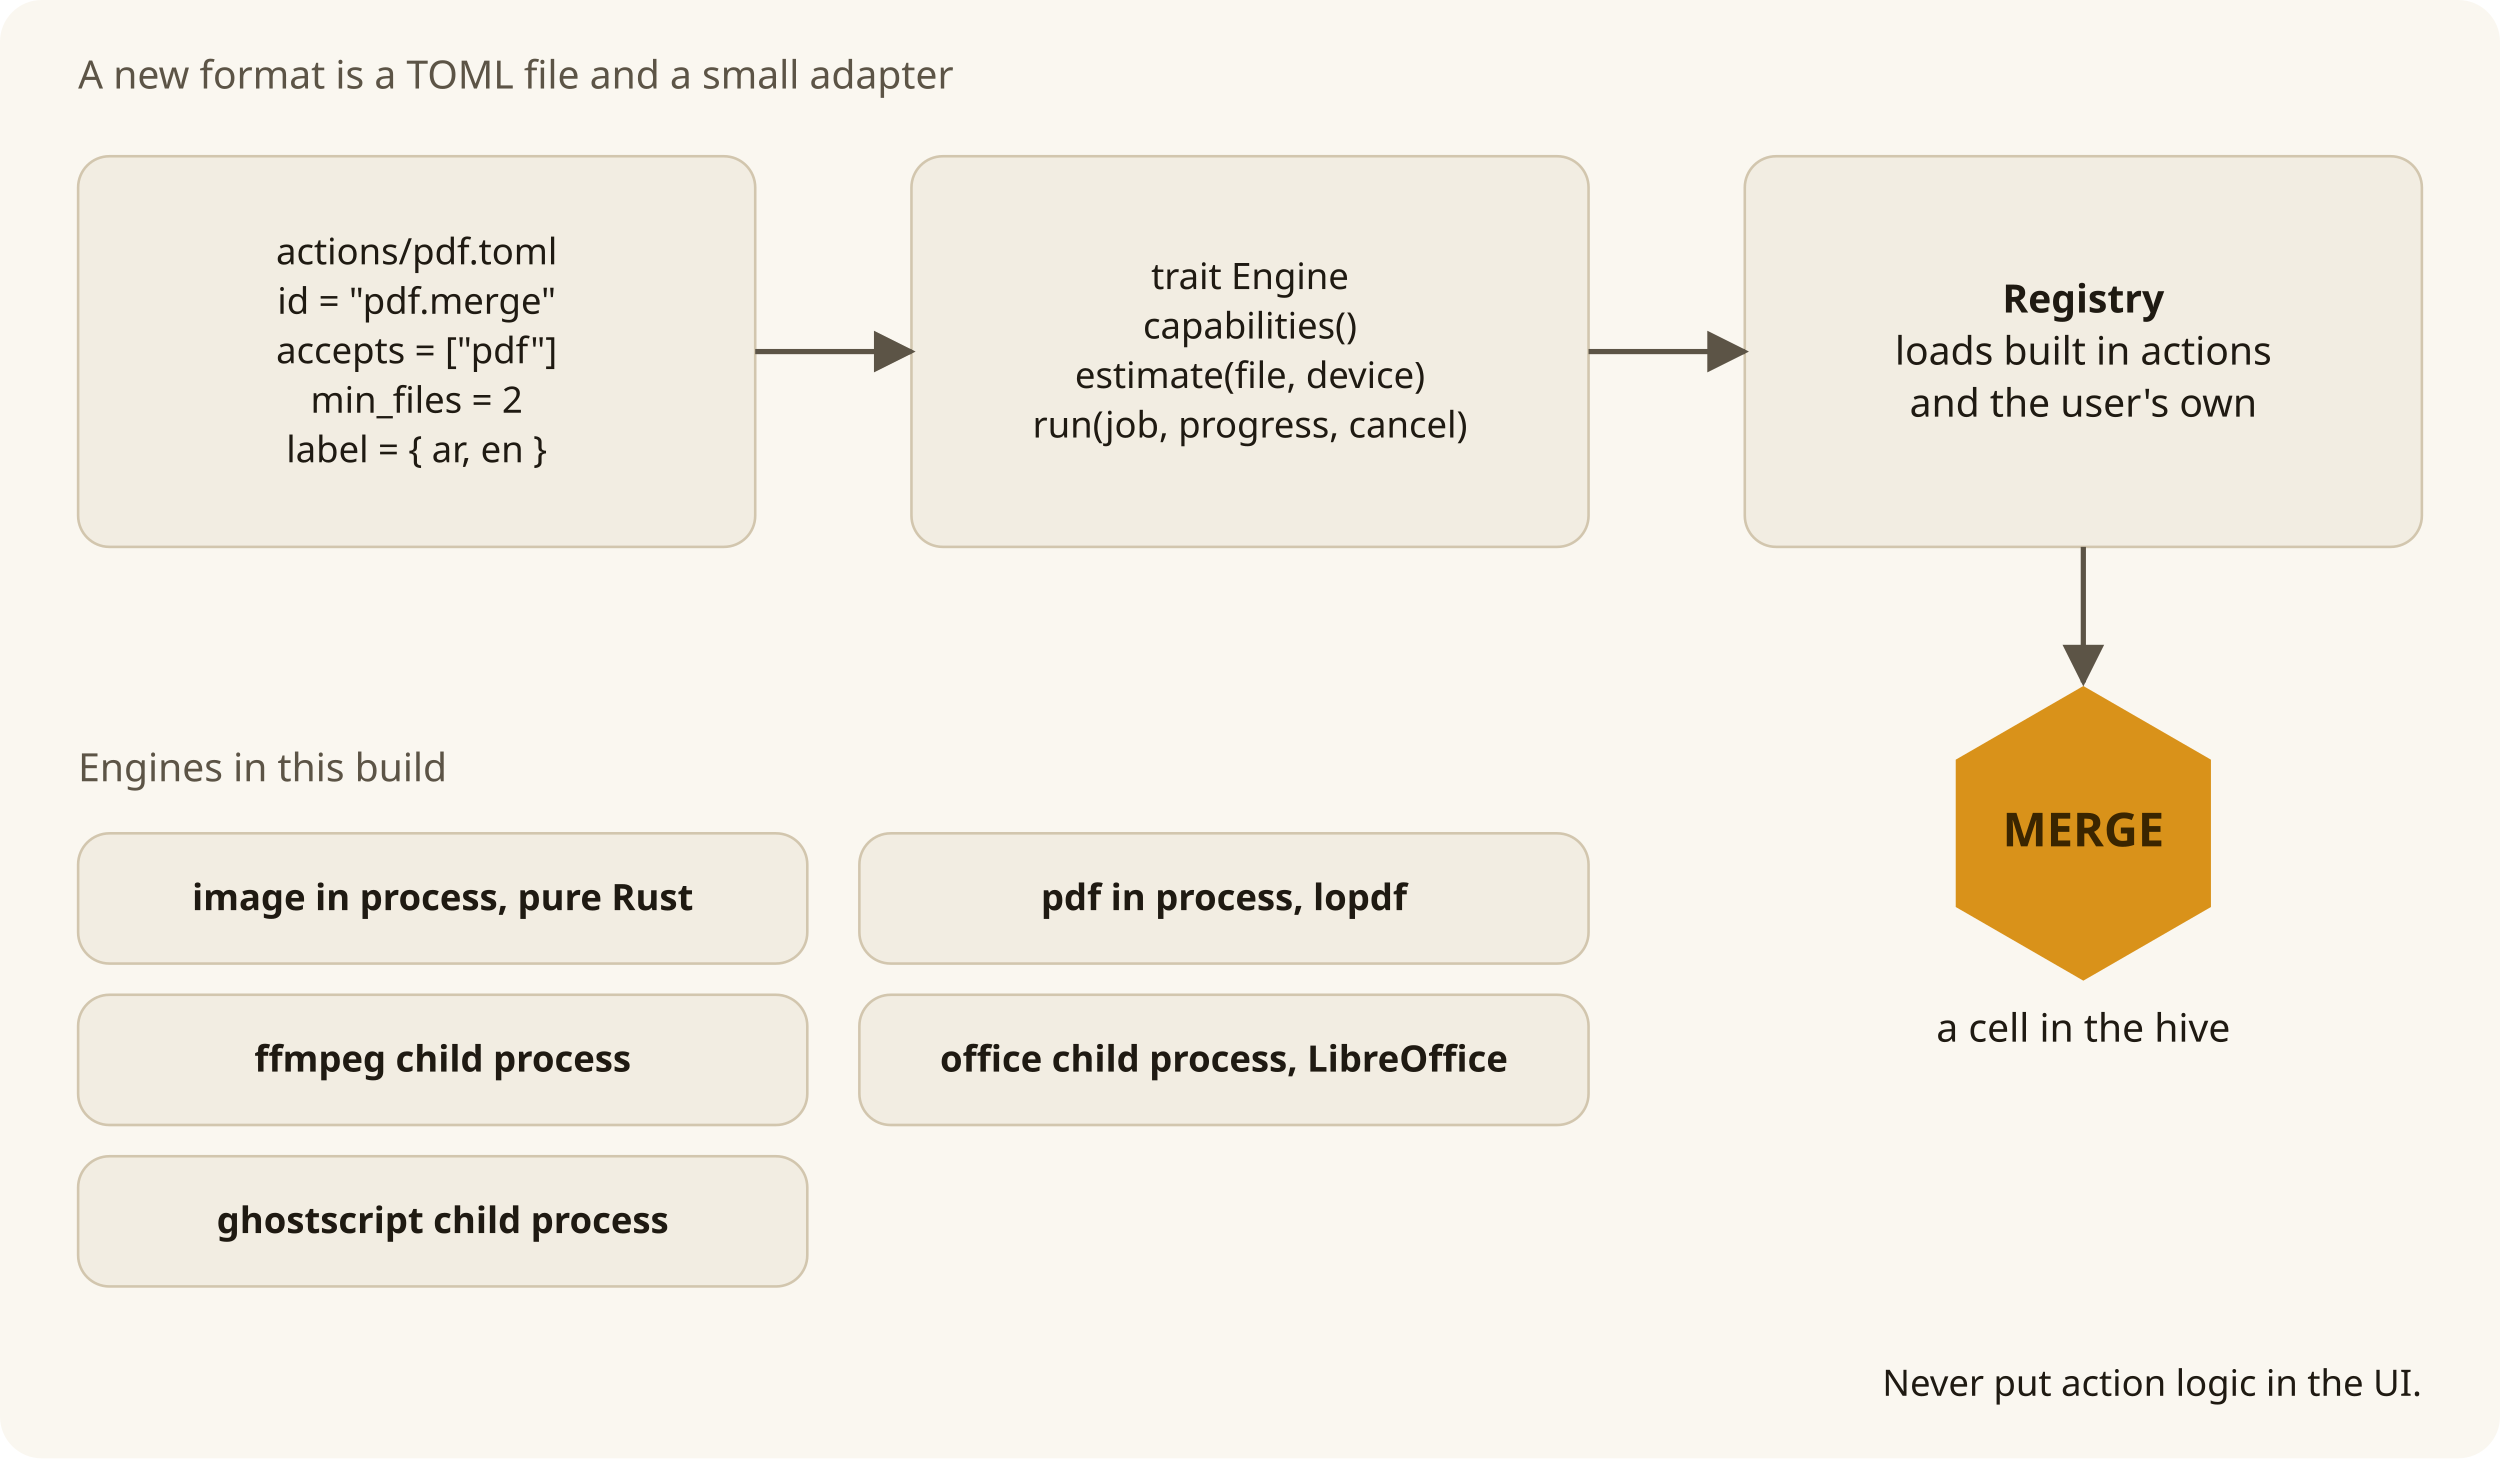
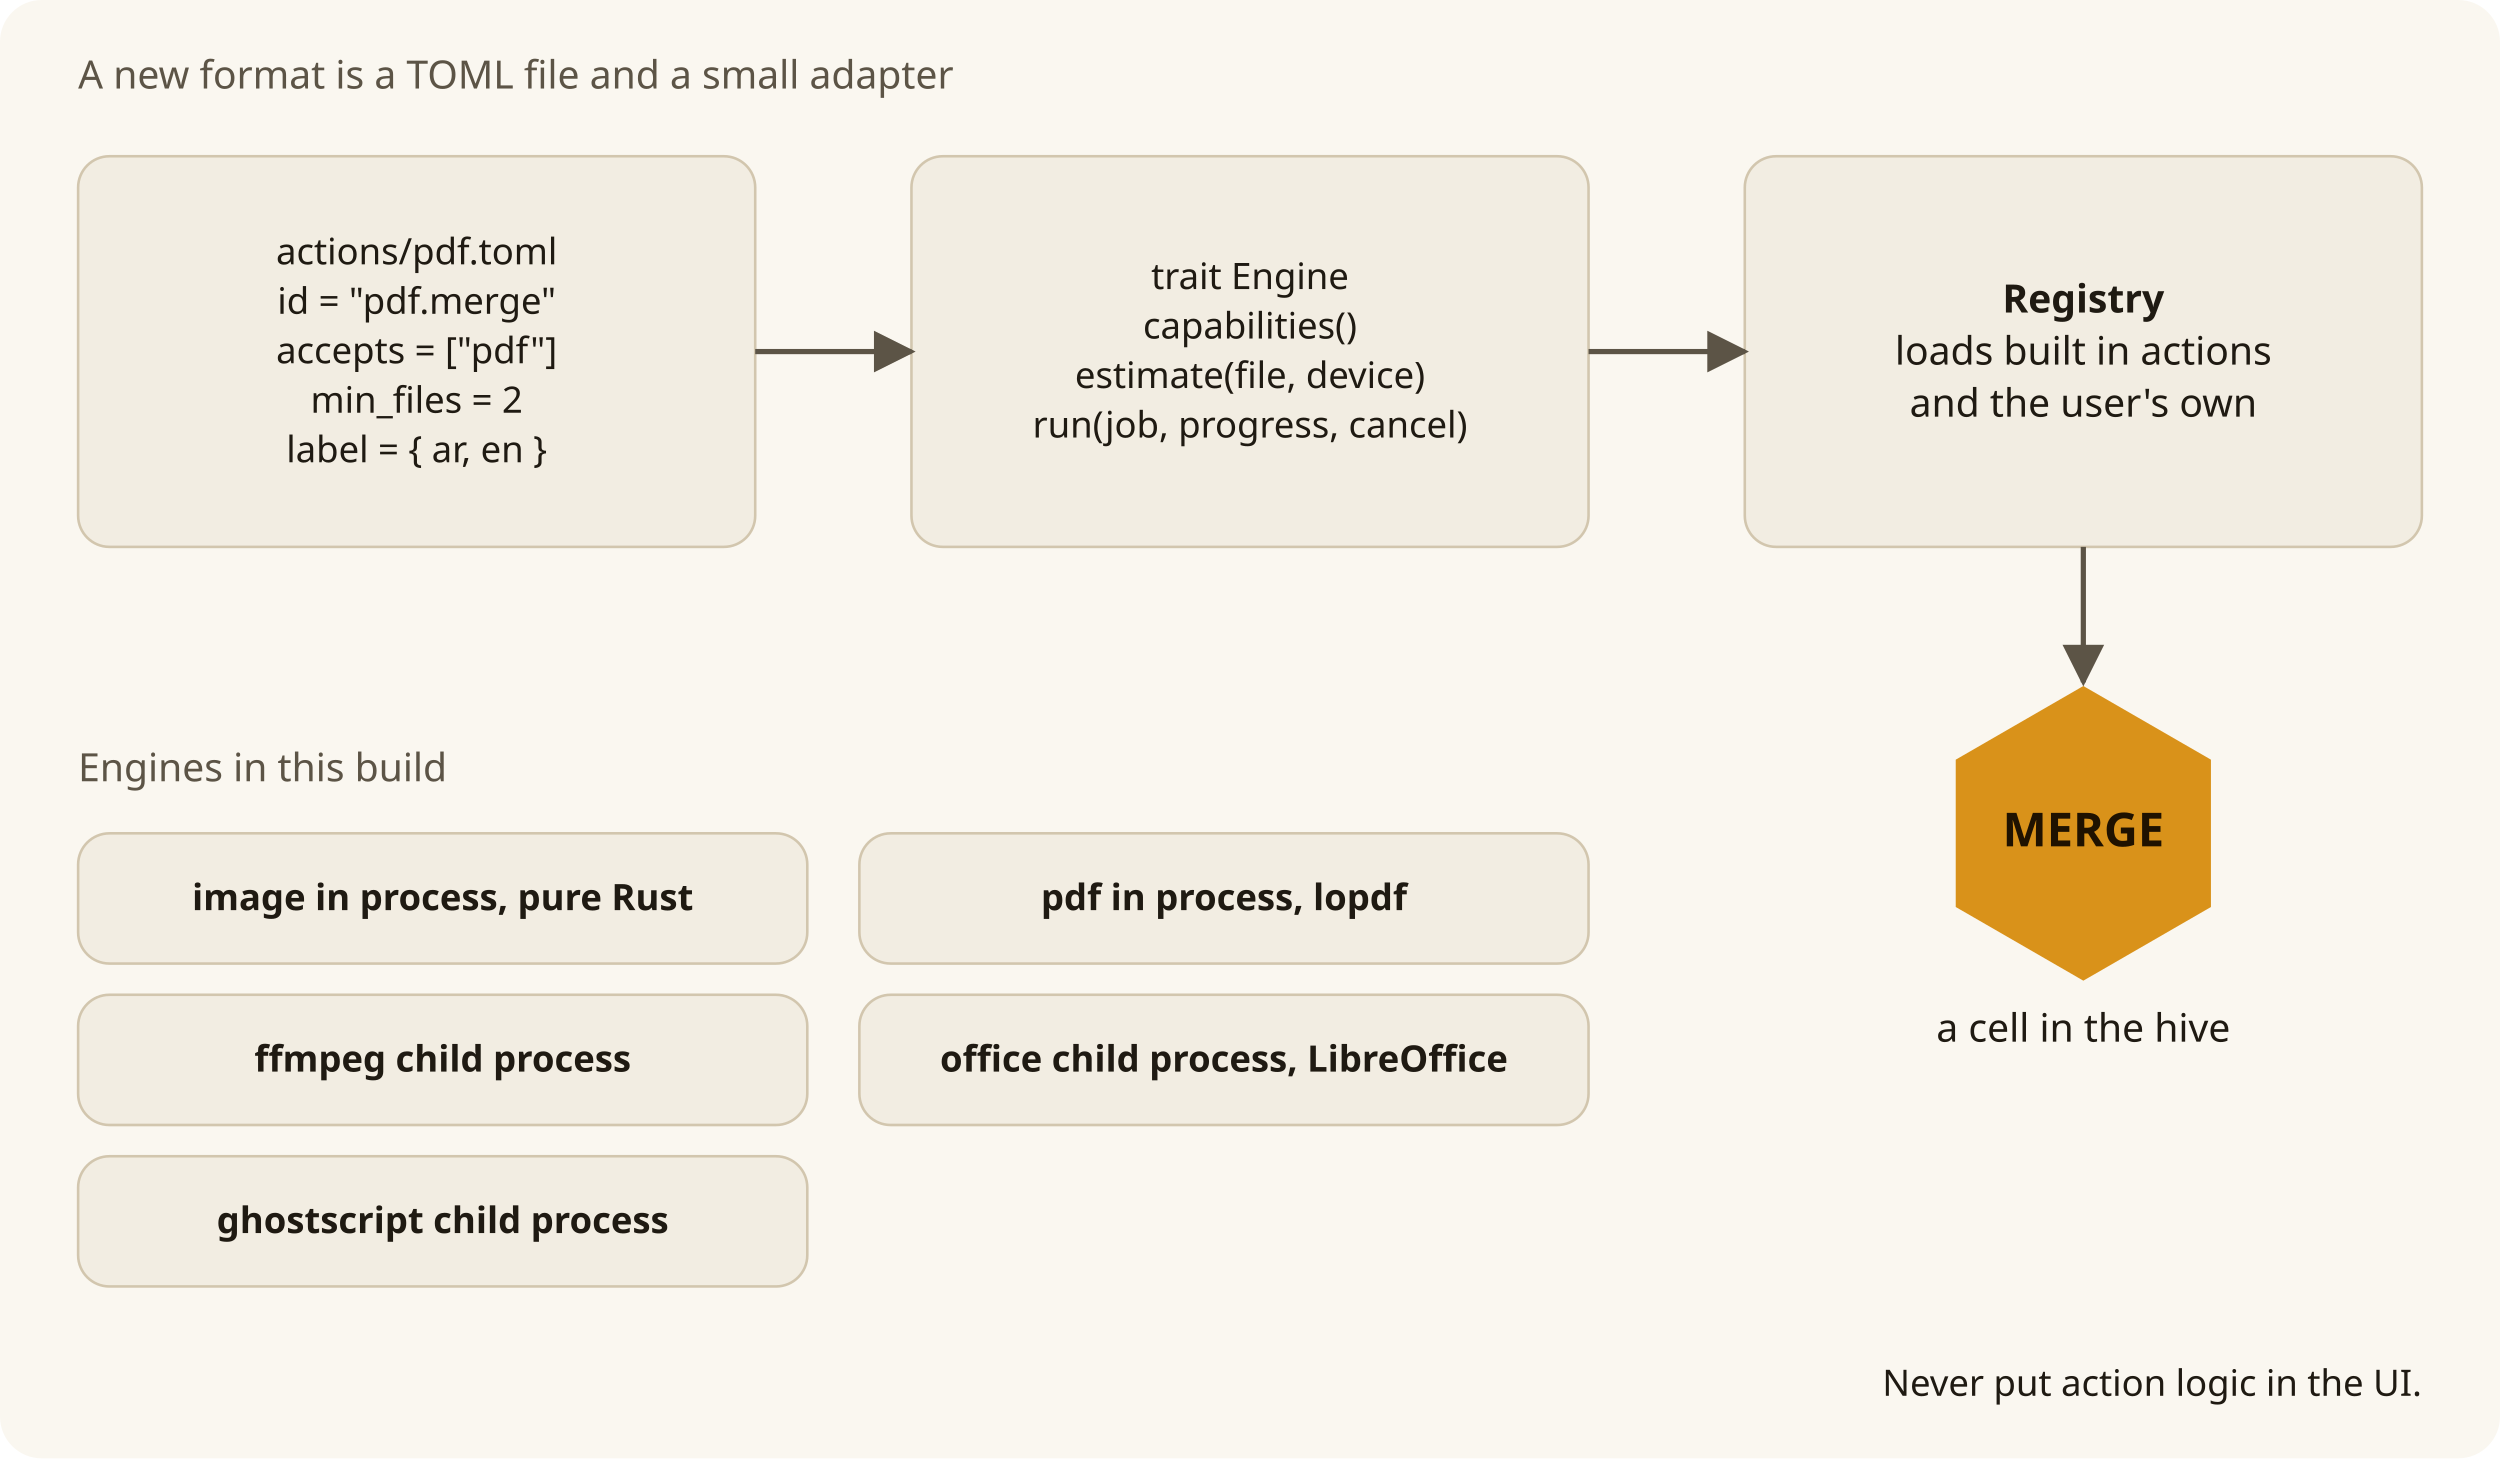
<svg xmlns="http://www.w3.org/2000/svg" viewBox="0 0 960 560" role="img" aria-labelledby="t d" width="960" height="560">
  <style>
.box{fill:#F2EDE2;stroke:#D2C6AE;stroke-width:1}
.box2{fill:#E9E1D0;stroke:#D2C6AE;stroke-width:1}
.zone{fill:#FAF7F0;stroke:#D2C6AE;stroke-width:1;stroke-dasharray:6 6}
.hot{fill:#D9921A;stroke:#D9921A}
.hex{fill:#E9E1D0;stroke:#D2C6AE;stroke-width:1}
.hexhot{fill:#D9921A;stroke:#D9921A}
.hexc{fill:#DFD3BB;stroke:#D2C6AE;stroke-width:1}
.t{fill:#1F1A12} .t2{fill:#5C5446}
- .hot-t{fill:#3A2500} .hexhot-t{fill:#3A2500}
+ .hot-t{fill:#1F1200} .hexhot-t{fill:#1F1200}
.ln{stroke:#5C5446;stroke-width:2;fill:none}
.head{fill:#5C5446}
text{font-family:"IBM Plex Sans Arabic", "IBM Plex Sans", system-ui, sans-serif}
</style>
  <rect width="960" height="560" fill="#FAF7F0" rx="16" />
  <defs>
    <marker id="a" viewBox="0 0 10 10" refX="9" refY="5" markerWidth="8" markerHeight="8" orient="auto-start-reverse">
      <path d="M0 0L10 5L0 10Z" fill="#5C5446" />
    </marker>
  </defs>
  <text class="head" x="30.0" y="34" text-anchor="start" font-size="15">A new format is a TOML file and a small adapter</text>
  <rect class="box" x="30.0" y="60" width="260" height="150" rx="12" />
  <text class="t box-t" x="160.0" y="101.5" text-anchor="middle" font-size="14" font-family="ui-monospace, 'IBM Plex Mono', monospace">actions/pdf.toml</text>
  <text class="t box-t" x="160.0" y="120.5" text-anchor="middle" font-size="14">id = "pdf.merge"</text>
  <text class="t box-t" x="160.0" y="139.5" text-anchor="middle" font-size="14">accepts = ["pdf"]</text>
  <text class="t box-t" x="160.0" y="158.5" text-anchor="middle" font-size="14">min_files = 2</text>
  <text class="t box-t" x="160.0" y="177.5" text-anchor="middle" font-size="14">label = { ar, en }</text>
  <rect class="box" x="350.0" y="60" width="260" height="150" rx="12" />
  <text class="t box-t" x="480.0" y="111.0" text-anchor="middle" font-size="14" font-family="ui-monospace, 'IBM Plex Mono', monospace">trait Engine</text>
  <text class="t box-t" x="480.0" y="130.0" text-anchor="middle" font-size="14">capabilities()</text>
  <text class="t box-t" x="480.0" y="149.0" text-anchor="middle" font-size="14">estimate(file, device)</text>
  <text class="t box-t" x="480.0" y="168.0" text-anchor="middle" font-size="14">run(job, progress, cancel)</text>
  <rect class="box" x="670.0" y="60" width="260" height="150" rx="12" />
  <text class="t box-t" x="800.0" y="120.0" text-anchor="middle" font-size="15" font-weight="600">Registry</text>
  <text class="t box-t" x="800.0" y="140.0" text-anchor="middle" font-size="15">loads built in actions</text>
  <text class="t box-t" x="800.0" y="160.0" text-anchor="middle" font-size="15">and the user's own</text>
  <line class="ln" x1="290.0" y1="135" x2="350.0" y2="135" marker-end="url(#a)" />
  <line class="ln" x1="610.0" y1="135" x2="670.0" y2="135" marker-end="url(#a)" />
  <path class="hexhot" d="M800.0,264.0L848.5,292.0L848.5,348.0L800.0,376.0L751.5,348.0L751.5,292.0Z" />
  <text class="hexhot-t" x="800.0" y="325" text-anchor="middle" font-size="18" font-weight="600">MERGE</text>
  <line class="ln" x1="800.0" y1="210" x2="800.0" y2="262" marker-end="url(#a)" />
  <text class="t" x="800.0" y="400" text-anchor="middle" font-size="15">a cell in the hive</text>
  <text class="head" x="30.0" y="300" text-anchor="start" font-size="15">Engines in this build</text>
  <rect class="box" x="30.0" y="320" width="280" height="50" rx="12" />
  <text class="t box-t" x="170.0" y="349.5" text-anchor="middle" font-size="14" font-weight="600">image   in process, pure Rust</text>
  <rect class="box" x="330.0" y="320" width="280" height="50" rx="12" />
  <text class="t box-t" x="470.0" y="349.5" text-anchor="middle" font-size="14" font-weight="600">pdf   in process, lopdf</text>
  <rect class="box" x="30.0" y="382" width="280" height="50" rx="12" />
  <text class="t box-t" x="170.0" y="411.5" text-anchor="middle" font-size="14" font-weight="600">ffmpeg   child process</text>
  <rect class="box" x="330.0" y="382" width="280" height="50" rx="12" />
  <text class="t box-t" x="470.0" y="411.5" text-anchor="middle" font-size="14" font-weight="600">office   child process, LibreOffice</text>
  <rect class="box" x="30.0" y="444" width="280" height="50" rx="12" />
  <text class="t box-t" x="170.0" y="473.5" text-anchor="middle" font-size="14" font-weight="600">ghostscript   child process</text>
  <text class="t" x="930.0" y="536" text-anchor="end" font-size="14">Never put action logic in the UI.</text>
</svg>
